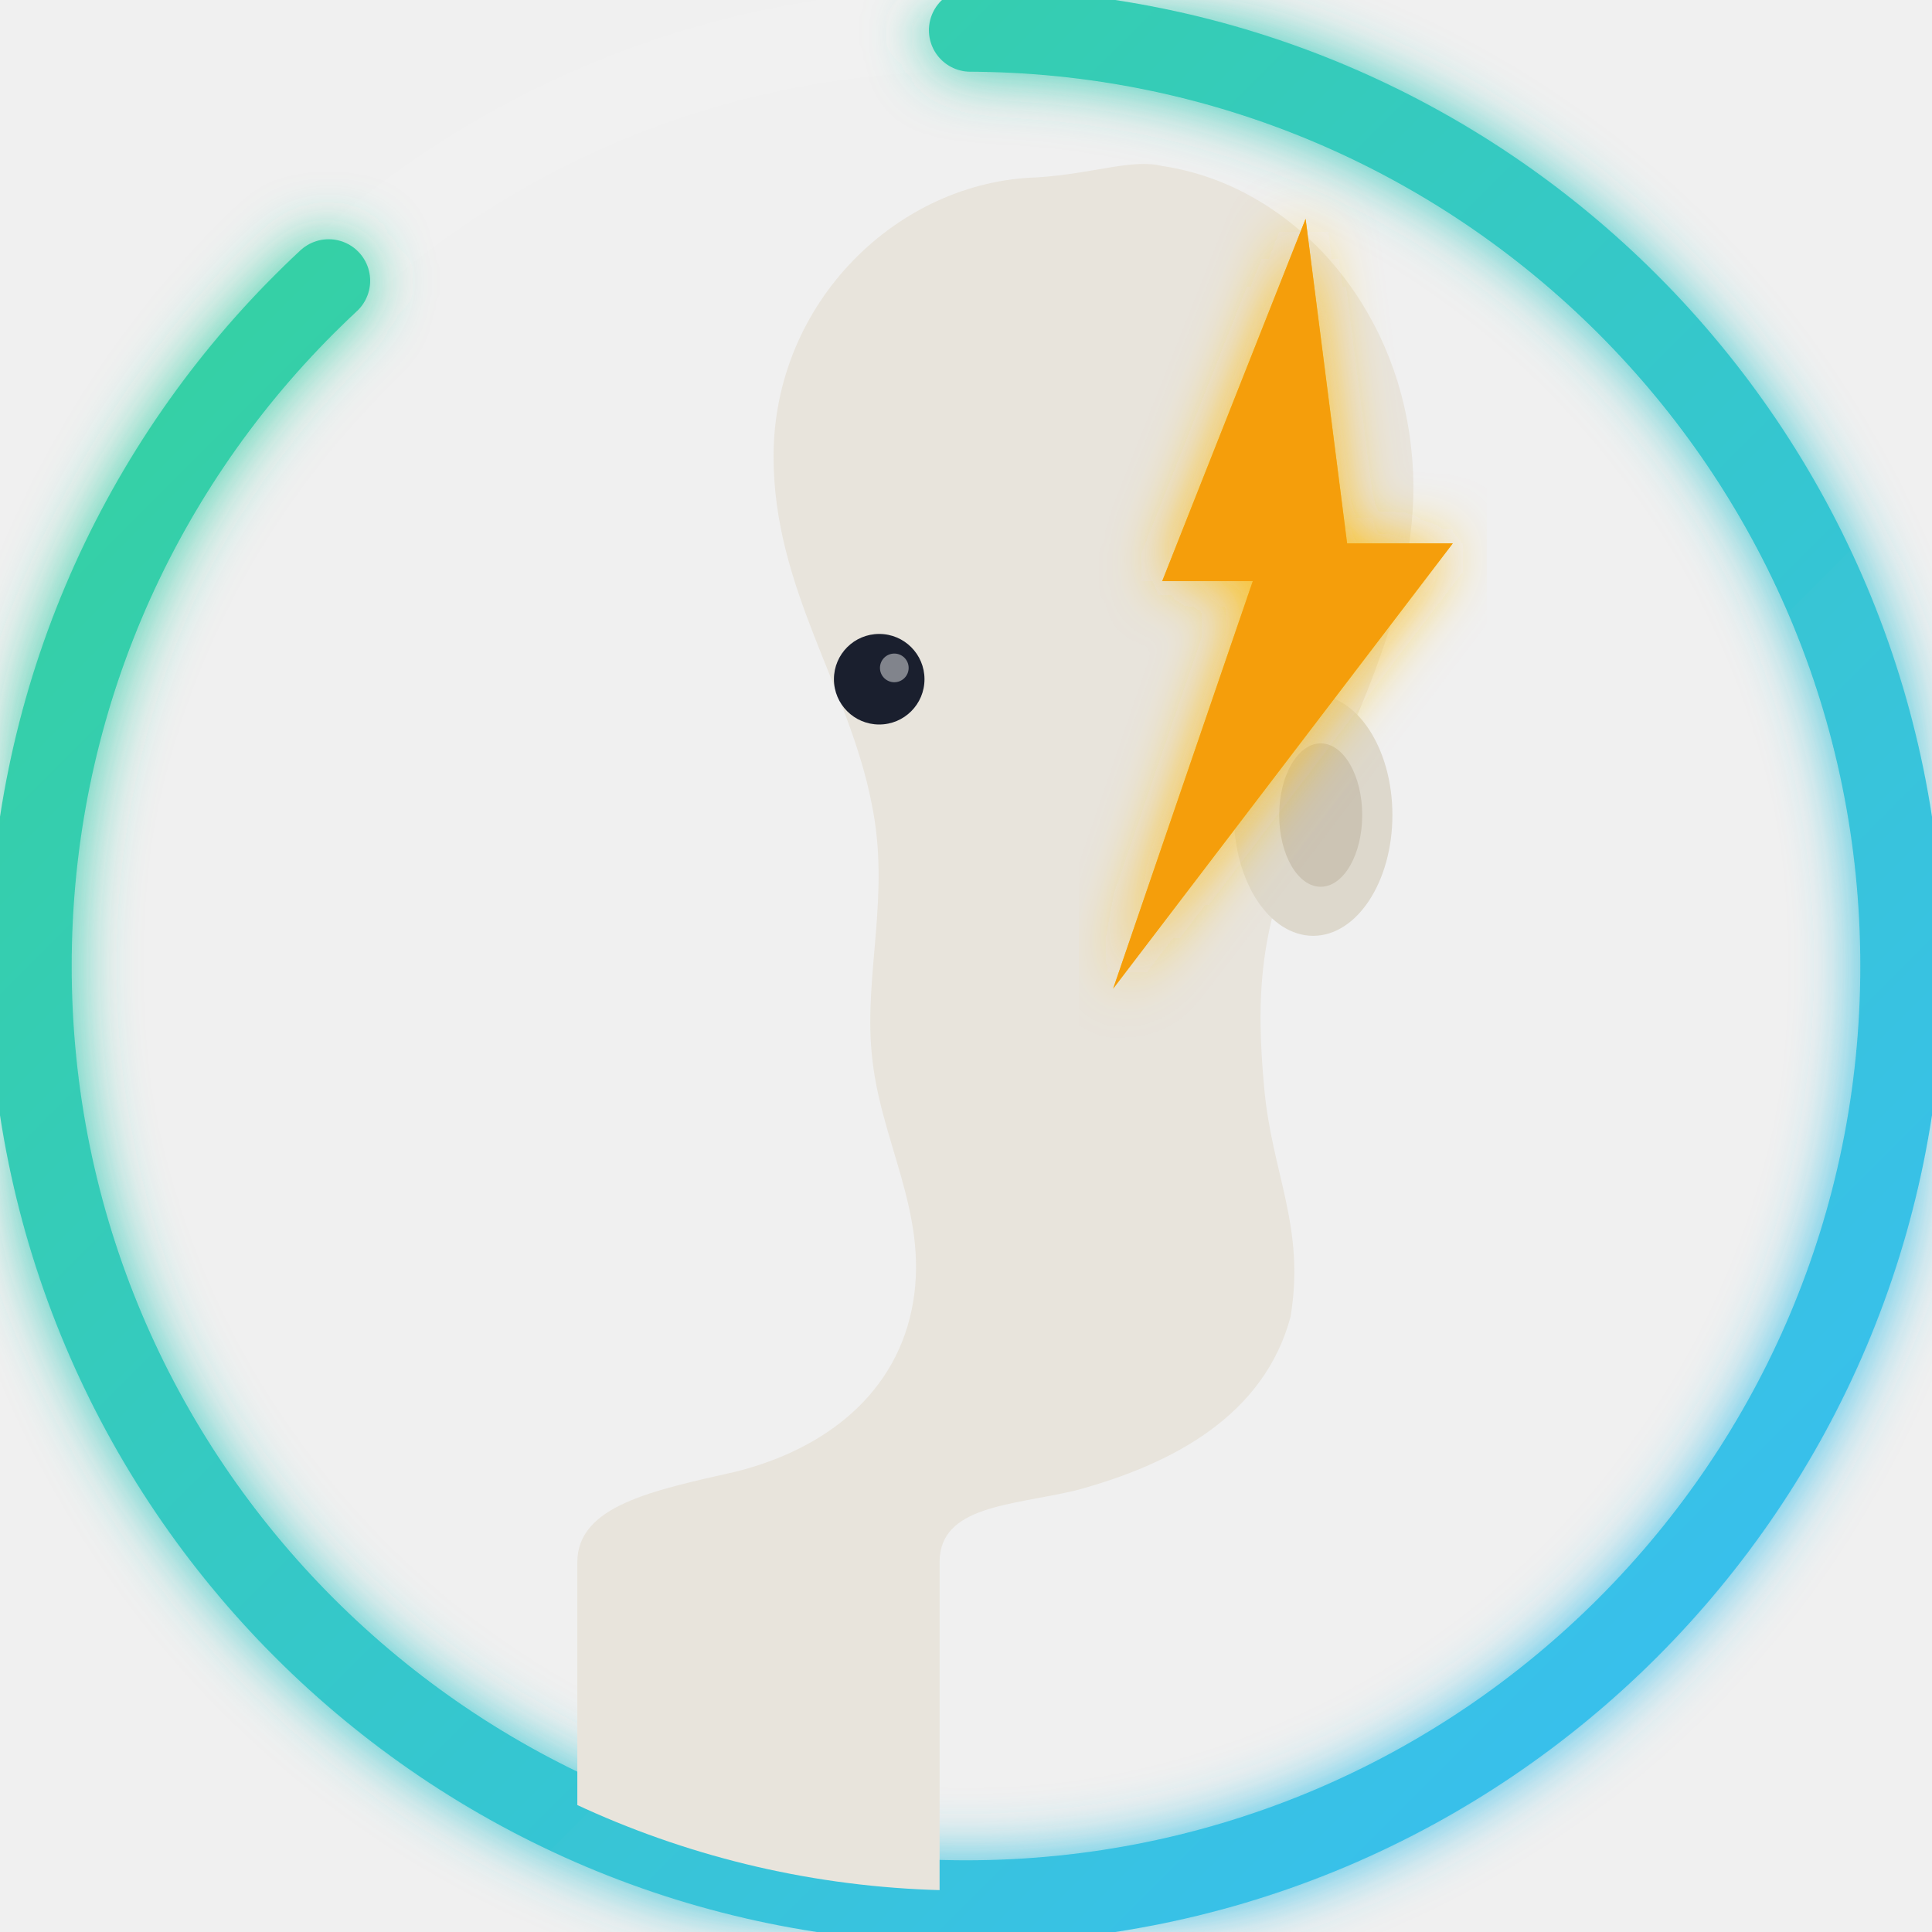
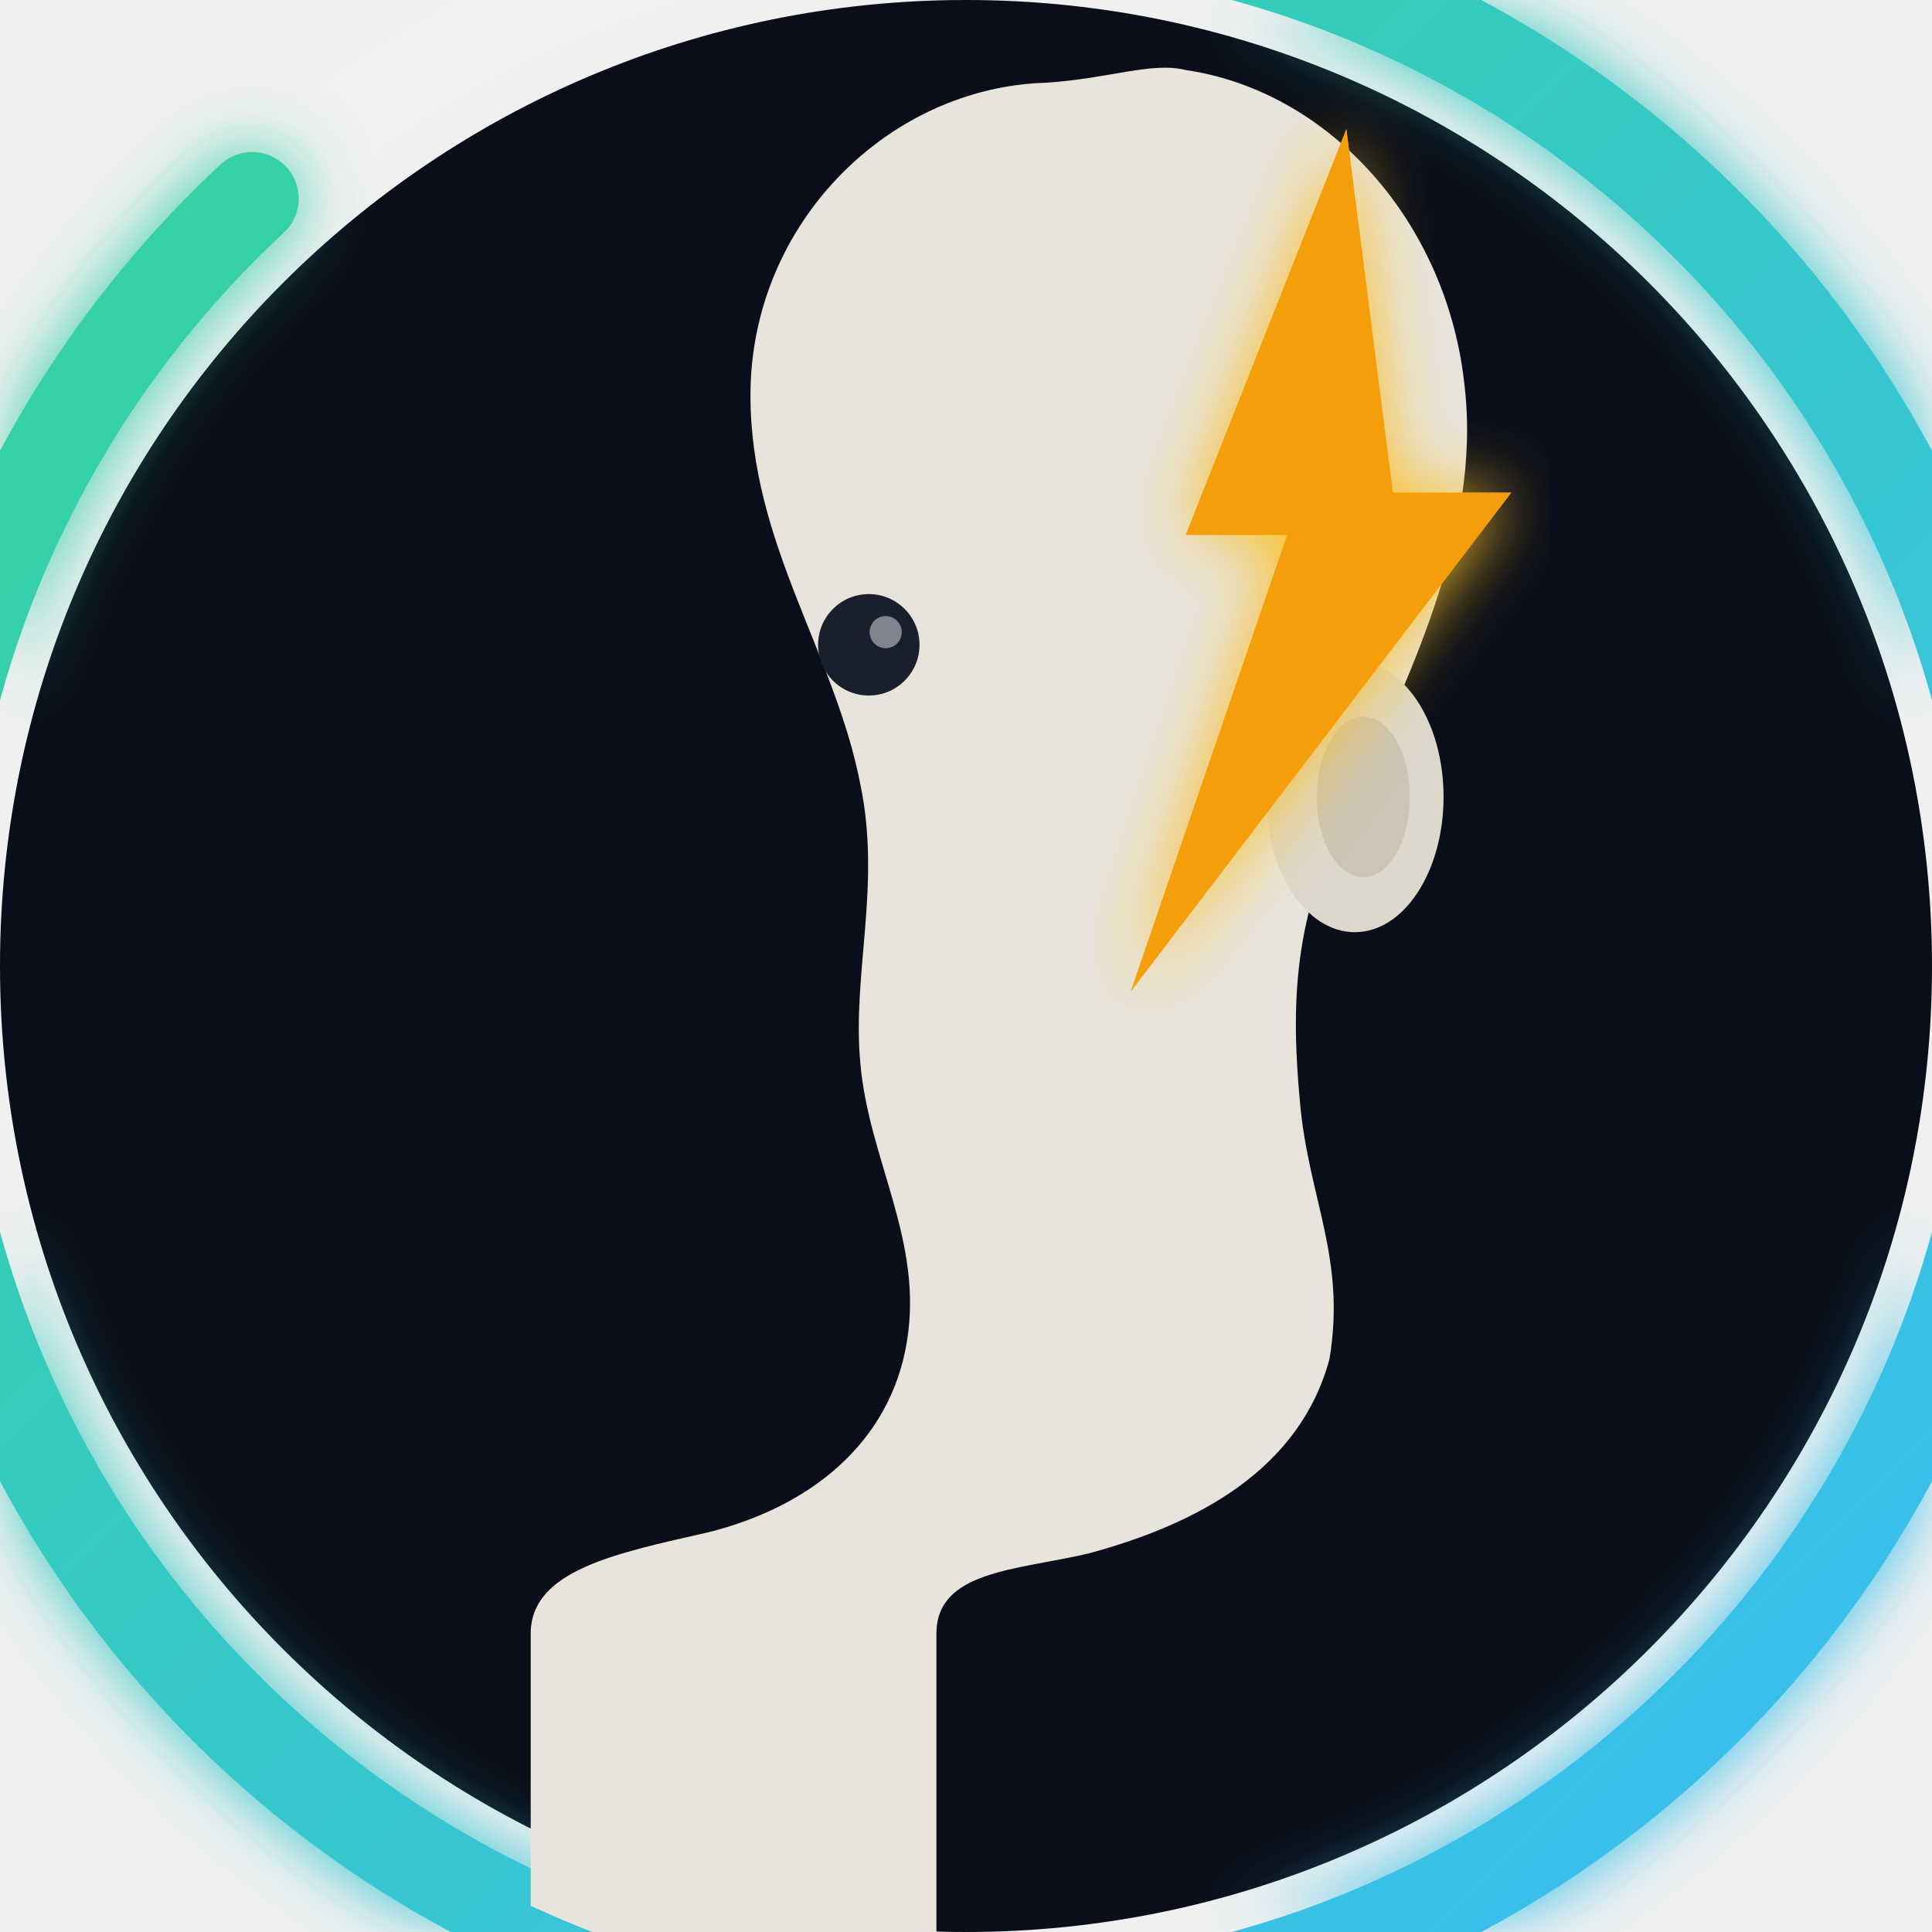
<svg xmlns="http://www.w3.org/2000/svg" viewBox="0 0 512 512" width="512" height="512">
  <defs>
    <linearGradient id="arc2" x1="0%" y1="0%" x2="100%" y2="100%">
      <stop offset="0%" style="stop-color:#34d399" />
      <stop offset="100%" style="stop-color:#38bdf8" />
    </linearGradient>
    <filter id="g2">
      <feGaussianBlur stdDeviation="8" result="b" />
      <feMerge>
        <feMergeNode in="b" />
        <feMergeNode in="SourceGraphic" />
      </feMerge>
    </filter>
    <clipPath id="c2">
      <circle cx="256" cy="256" r="245" />
    </clipPath>
  </defs>
-   <circle cx="256" cy="256" r="248" fill="none" stroke="rgba(255,255,255,0.04)" stroke-width="22" />
-   <circle cx="256" cy="256" r="248" fill="none" stroke="url(#arc2)" stroke-width="22" stroke-linecap="round" stroke-dasharray="1373 187" stroke-dashoffset="390" filter="url(#g2)" />
-   <g clip-path="url(#c2)">
-     <path d="M 308 44              C 342 49, 370 80, 374 119              C 378 154, 360 189, 347 218              C 333 244, 333 266, 335 288              C 337 311, 346 325, 342 349              C 335 375, 311 388, 285 395              C 268 399, 249 399, 249 414              L 249 518 L 153 518 L 153 414              C 153 399, 173 395, 195 390              C 219 384, 238 369, 242 345              C 246 321, 233 302, 231 279              C 229 258, 236 237, 231 213              C 225 182, 205 156, 205 121              C 205 80, 238 48, 275 47              C 290 46, 300 42, 308 44 Z" fill="#e8e4dc" />
-     <ellipse cx="348" cy="216" rx="21" ry="32" fill="#ddd8cc" />
-     <ellipse cx="350" cy="216" rx="11" ry="19" fill="#ccc4b4" />
-     <circle cx="233" cy="180" r="12" fill="#1a1f2e" />
-     <circle cx="237" cy="177" r="3.8" fill="#ffffff" opacity="0.45" />
+   <circle cx="256" cy="256" r="256" fill="#0a0e1a" />
+   <g transform="translate(256,256) scale(1.12) translate(-256,-256)">
+     <circle cx="256" cy="256" r="248" fill="none" stroke="rgba(255,255,255,0.04)" stroke-width="22" />
+     <circle cx="256" cy="256" r="248" fill="none" stroke="url(#arc2)" stroke-width="22" stroke-linecap="round" stroke-dasharray="1373 187" stroke-dashoffset="390" filter="url(#g2)" />
+     <g clip-path="url(#c2)">
+       <path d="M 308 44              C 342 49, 370 80, 374 119              C 378 154, 360 189, 347 218              C 333 244, 333 266, 335 288              C 337 311, 346 325, 342 349              C 335 375, 311 388, 285 395              C 268 399, 249 399, 249 414              L 249 518 L 153 518 L 153 414              C 153 399, 173 395, 195 390              C 219 384, 238 369, 242 345              C 246 321, 233 302, 231 279              C 229 258, 236 237, 231 213              C 225 182, 205 156, 205 121              C 205 80, 238 48, 275 47              C 290 46, 300 42, 308 44 Z" fill="#e8e4dc" />
+       <ellipse cx="348" cy="216" rx="21" ry="32" fill="#ddd8cc" />
+       <ellipse cx="350" cy="216" rx="11" ry="19" fill="#ccc4b4" />
+       <circle cx="233" cy="180" r="12" fill="#1a1f2e" />
+       <circle cx="237" cy="177" r="3.8" fill="#ffffff" opacity="0.45" />
+     </g>
+     <g filter="url(#g2)">
+       <path d="M 346 58 L 308 154 L 332 154 L 295 262 L 385 144 L 357 144 Z" fill="#fbbf24" />
+     </g>
+     <path d="M 346 58 L 308 154 L 332 154 L 295 262 L 385 144 L 357 144 Z" fill="#f59e0b" />
  </g>
-   <g filter="url(#g2)">
-     <path d="M 346 58 L 308 154 L 332 154 L 295 262 L 385 144 L 357 144 Z" fill="#fbbf24" />
-   </g>
-   <path d="M 346 58 L 308 154 L 332 154 L 295 262 L 385 144 L 357 144 Z" fill="#f59e0b" />
</svg>
